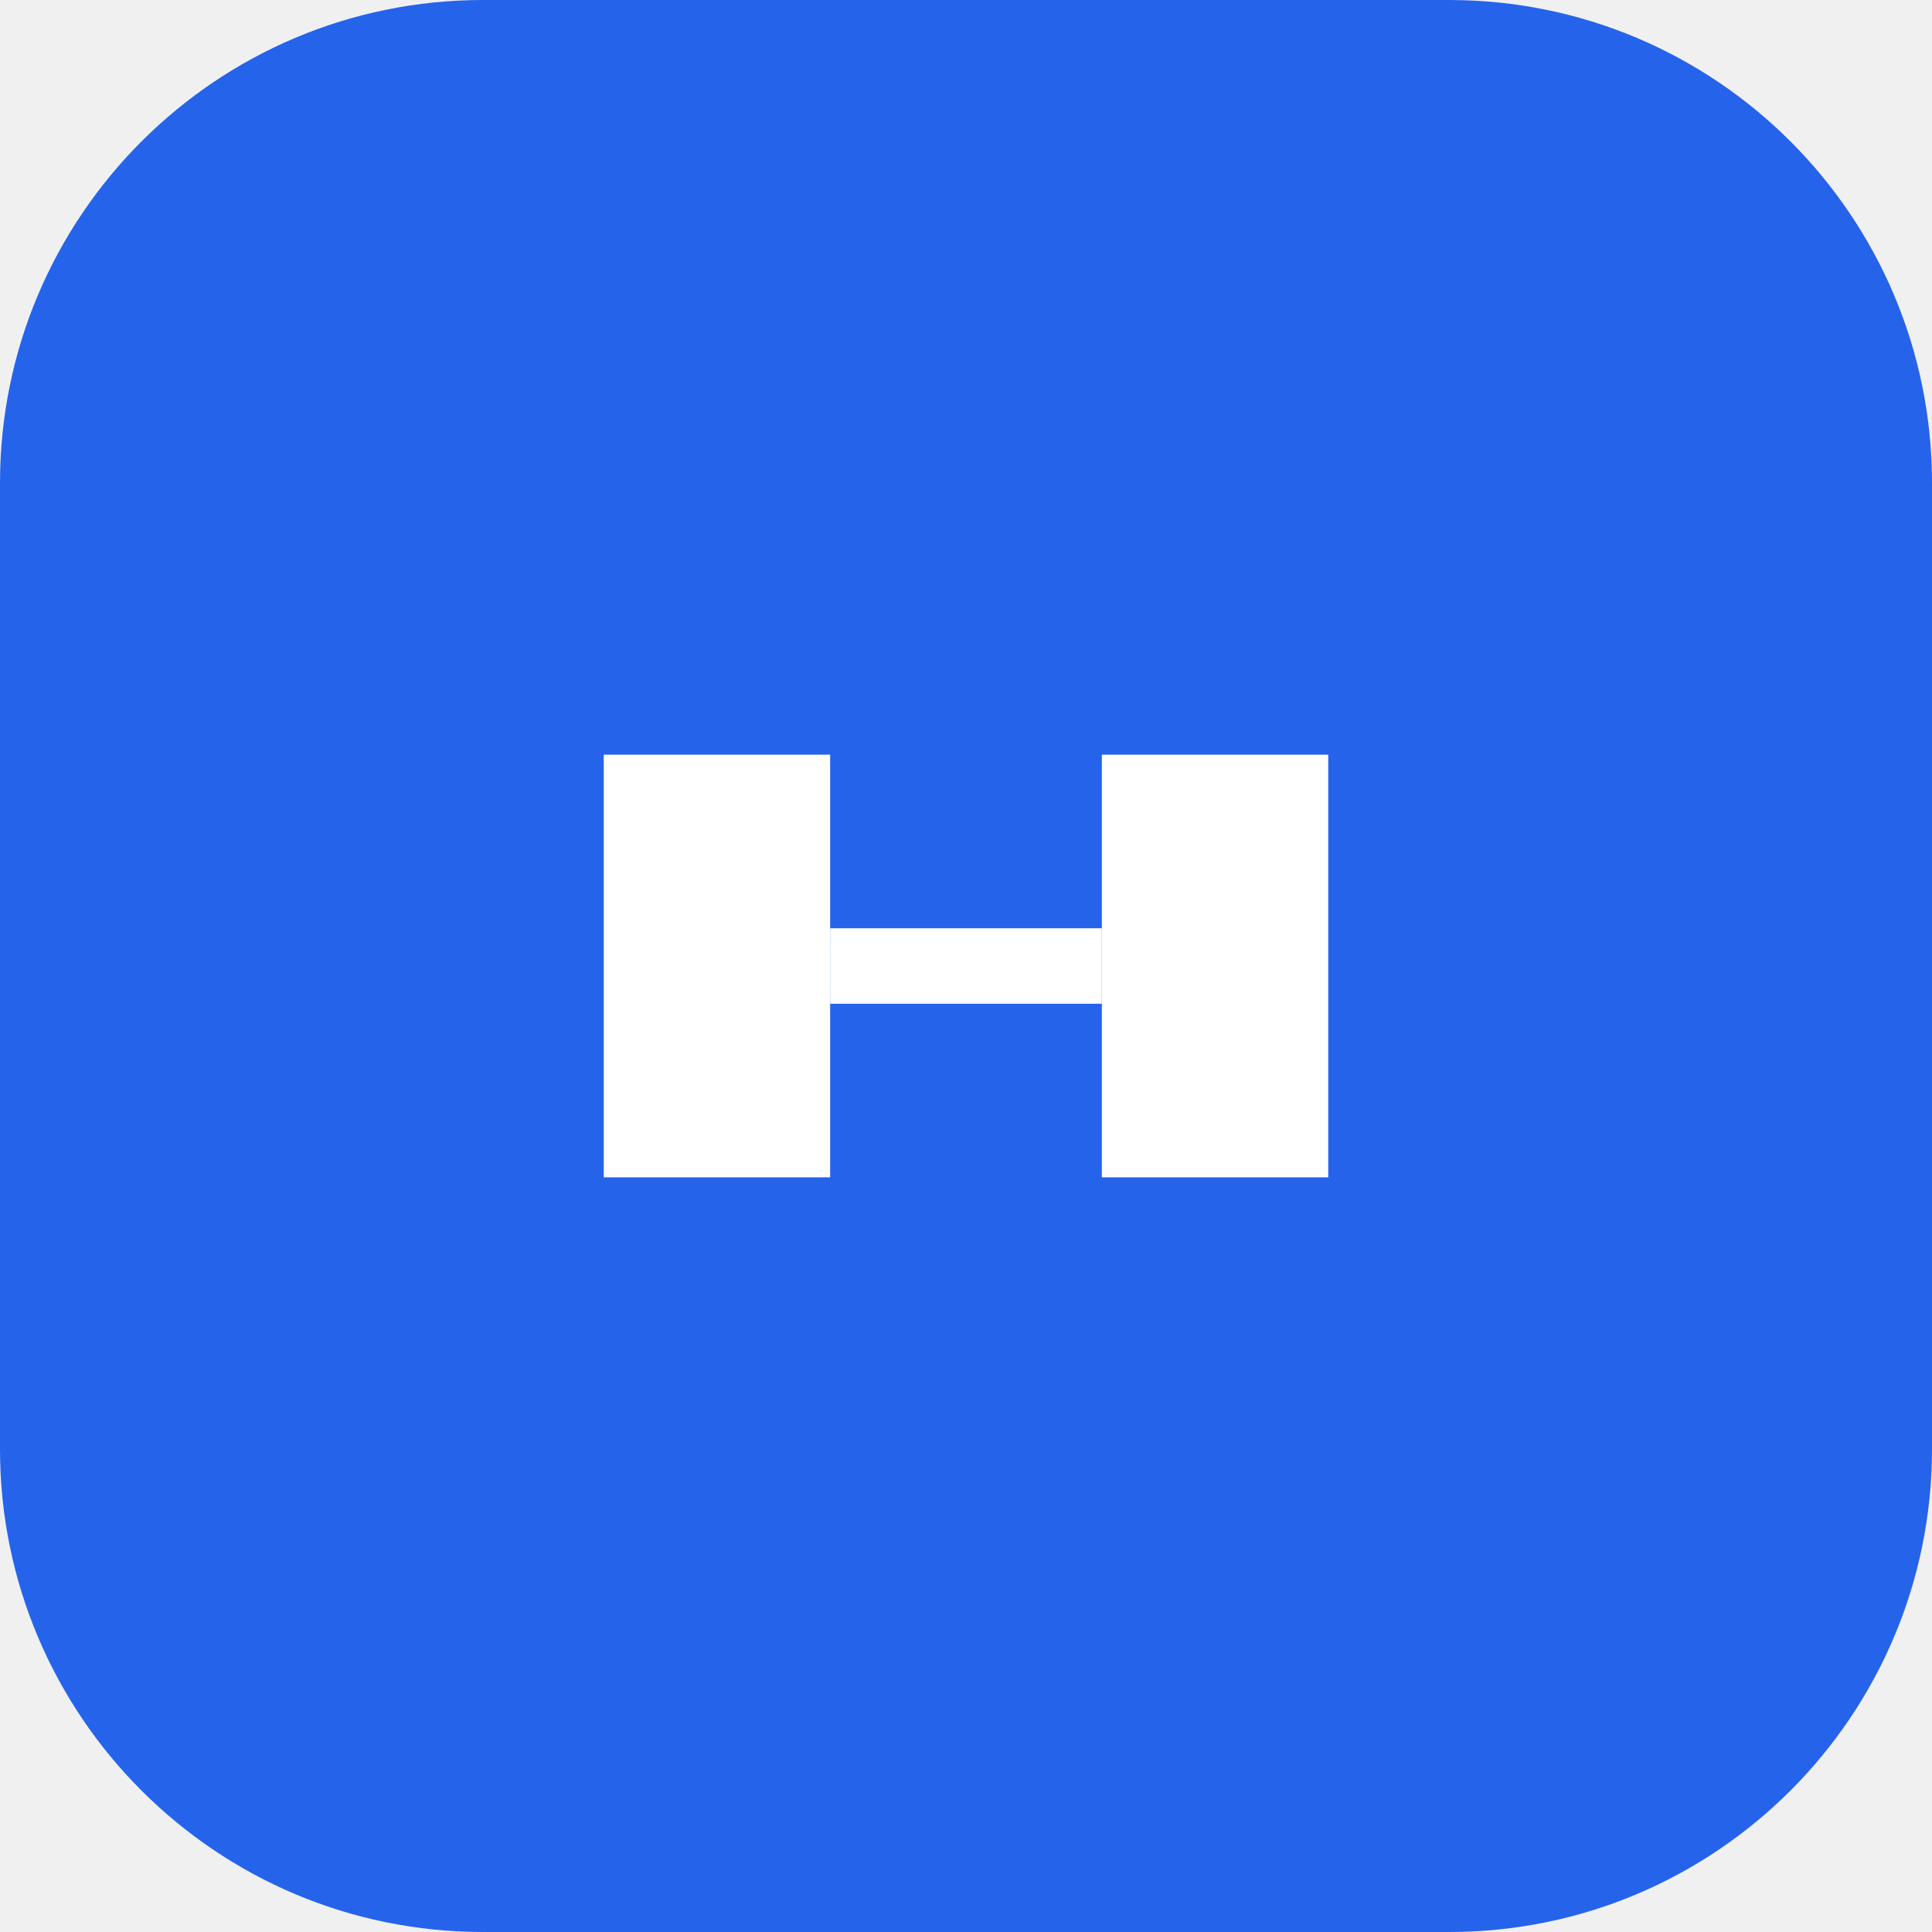
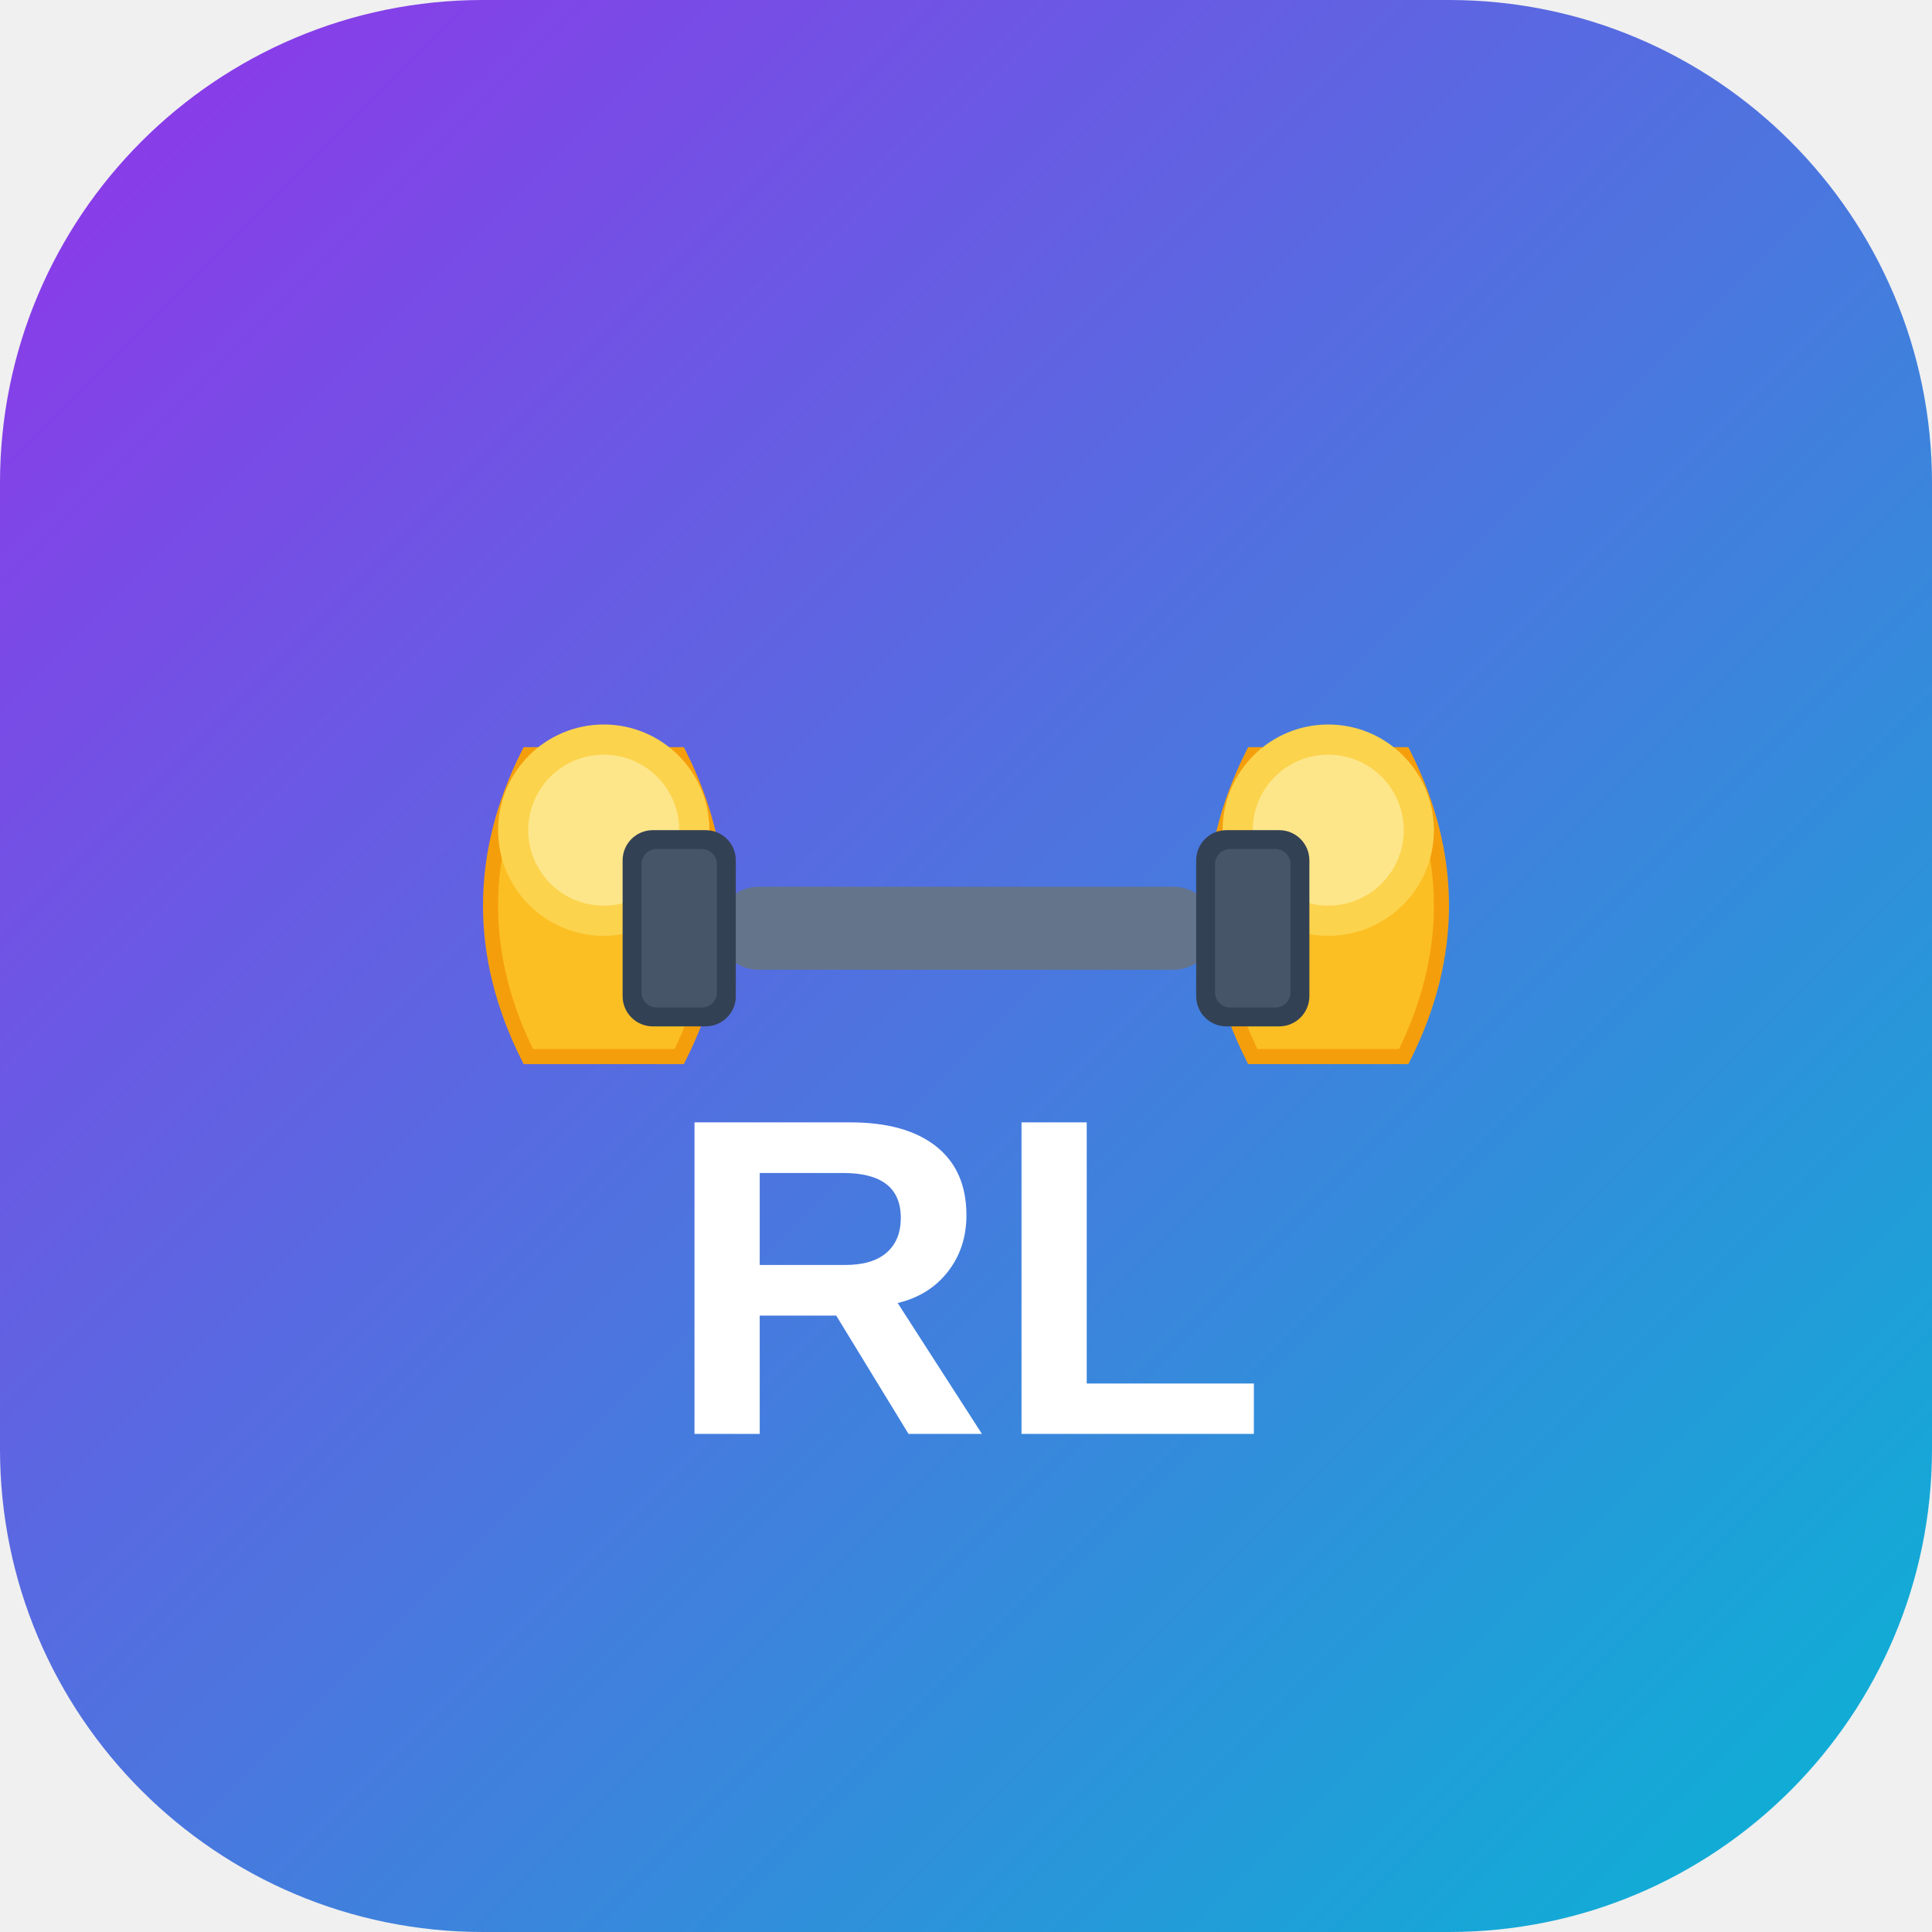
<svg xmlns="http://www.w3.org/2000/svg" width="512" height="512" viewBox="0 0 512 512" fill="none">
-   <rect width="512" height="512" rx="128" fill="#2563eb" />
-   <path d="M160 200h60v112h-60V200zm132 0h60v112h-60V200z" fill="white" />
-   <path d="M220 246h72v20h-72v-20z" fill="white" />
-   <circle cx="190" cy="256" r="20" fill="white" />
-   <circle cx="322" cy="256" r="20" fill="white" />
+   <defs>
+     <linearGradient id="bgGradient" x1="0%" y1="0%" x2="100%" y2="100%">
+       <stop offset="0%" style="stop-color:#9333ea;stop-opacity:1" />
+       <stop offset="100%" style="stop-color:#06b6d4;stop-opacity:1" />
+     </linearGradient>
+   </defs>
+   <rect width="512" height="512" rx="128" fill="url(#bgGradient)" />
+   <path d="M140 280 Q120 240 140 200 L180 200 Q200 240 180 280 Z" fill="#FBBF24" stroke="#F59E0B" stroke-width="4" />
+   <path d="M372 280 Q392 240 372 200 L332 200 Q312 240 332 280 Z" fill="#FBBF24" stroke="#F59E0B" stroke-width="4" />
+   <circle cx="160" cy="220" r="28" fill="#FCD34D" />
+   <circle cx="160" cy="220" r="20" fill="#FDE68A" />
+   <circle cx="352" cy="220" r="28" fill="#FCD34D" />
+   <circle cx="352" cy="220" r="20" fill="#FDE68A" />
+   <rect x="190" y="235" width="132" height="22" rx="11" fill="#64748B" />
+   <rect x="165" y="220" width="30" height="52" rx="8" fill="#334155" />
+   <rect x="170" y="225" width="20" height="42" rx="4" fill="#475569" />
+   <rect x="317" y="220" width="30" height="52" rx="8" fill="#334155" />
+   <rect x="322" y="225" width="20" height="42" rx="4" fill="#475569" />
+   <text x="256" y="380" font-family="Arial, sans-serif" font-size="120" font-weight="bold" fill="white" text-anchor="middle">RL</text>
</svg>
